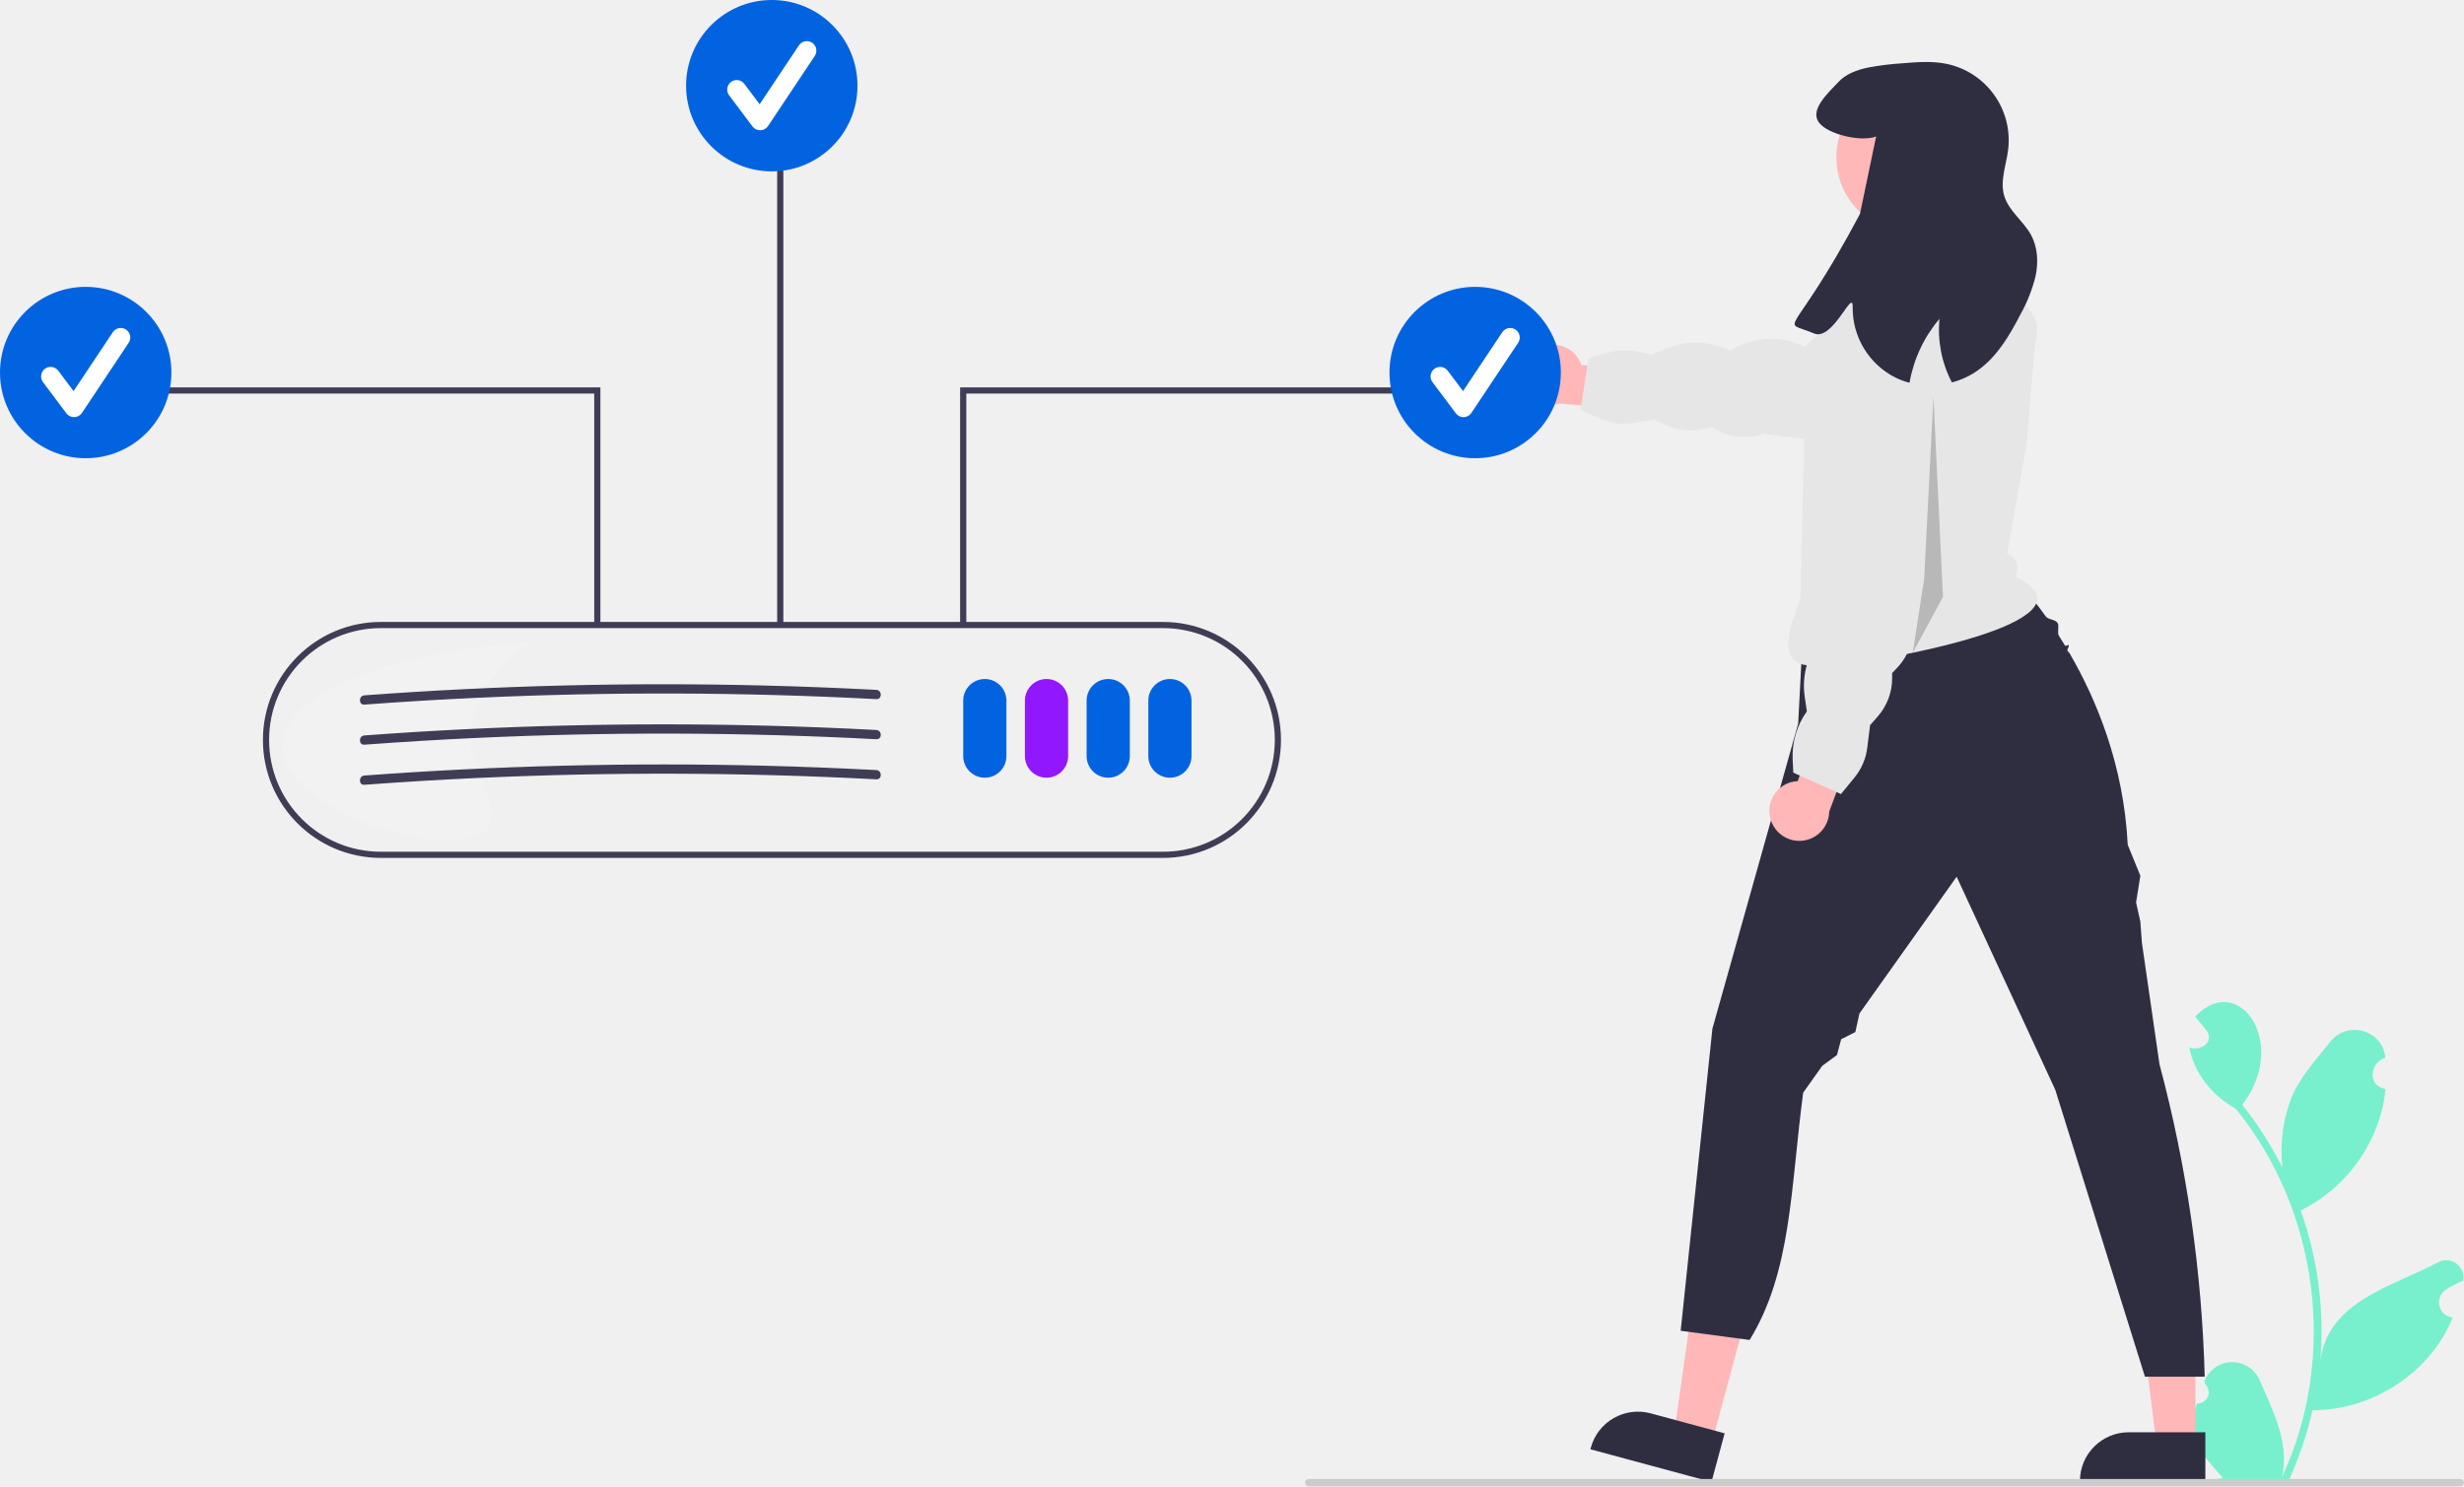
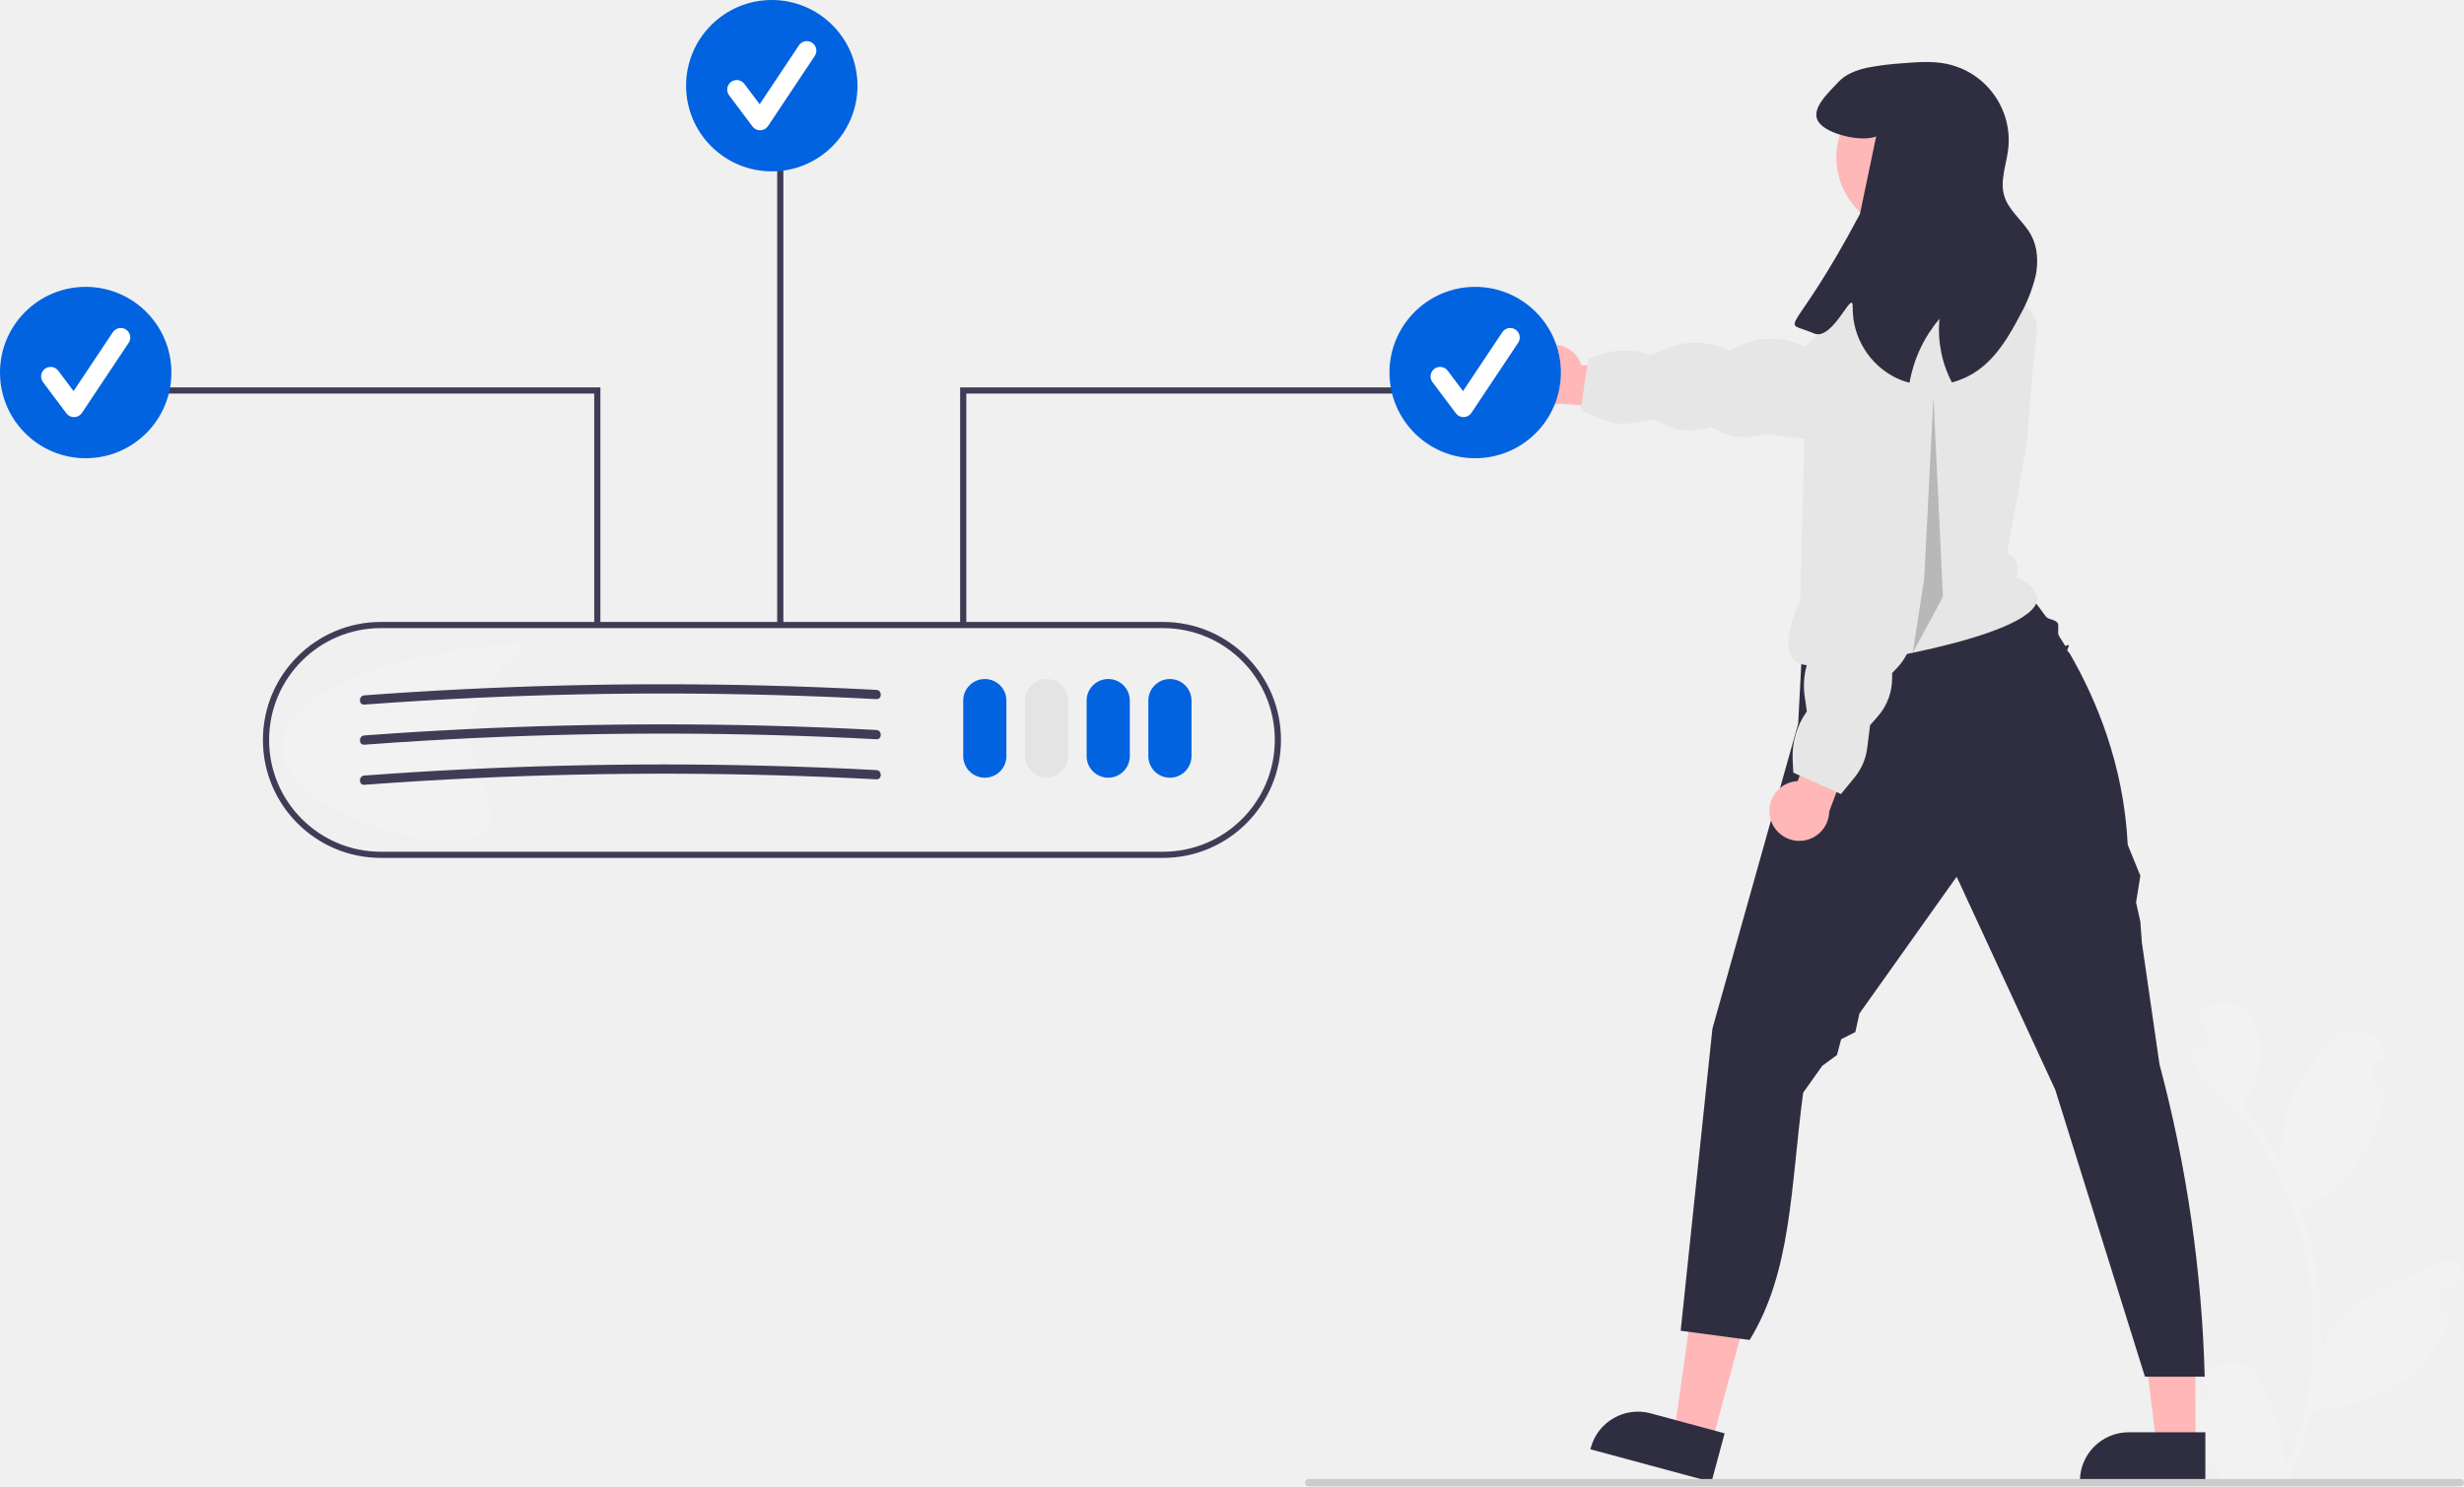
<svg xmlns="http://www.w3.org/2000/svg" data-name="Layer 1" width="798.704" height="481.873" viewBox="0 0 798.704 481.873" version="1.1" id="svg84495">
  <defs id="defs84499" />
-   <path d="m 712.174,455.022 a 3.613,3.613 0 0 0 2.619,-6.263 c -0.091,-0.362 -0.156,-0.622 -0.248,-0.984 a 9.707,9.707 0 0 1 17.997,-0.17 c 4.282,10.023 9.825,20.4 7.068,31.44 18.206,-38.585 12.015,-86.582 -14.891,-119.58 -7.437,-4.097 -13.465,-11.376 -15.034,-19.827 3.681,1.247 8.27,-1.747 5.502,-5.624 -1.2,-1.482 -2.411,-2.952 -3.61,-4.434 13.982,-14.89 30.641,8.512 15.251,28.609 a 115.847,115.847 0 0 1 13.011,20.352 48.709,48.709 0 0 1 2.908,-22.624 c 2.783,-6.715 8.001,-12.37 12.595,-18.175 5.586,-7.073 17.083,-3.81 17.835,5.166 -5.155,1.694 -5.825,9.141 0.072,10.16 -1.545,16.698 -12.453,32.043 -27.478,39.366 a 116.299,116.299 0 0 1 6.355,48.611 c 2.652,-19.25 23.316,-23.921 37.759,-31.572 a 5.626,5.626 0 0 1 8.58,5.699 32.495,32.495 0 0 0 -5.696,3.005 4.911,4.911 0 0 0 2.282,8.965 c -7.28,18.018 -26.102,30.117 -45.434,30.049 a 119.562,119.562 0 0 1 -8.032,23.447 h -28.692 c -0.103,-0.319 -0.195,-0.648 -0.288,-0.967 a 32.599,32.599 0 0 0 7.939,-0.473 c -7.026,-8.319 -12.46,-12.563 -8.371,-24.177 z" fill="#f2f2f2" id="path84427" style="opacity:0.5;fill:#00f0ac;fill-opacity:1" />
+   <path d="m 712.174,455.022 a 3.613,3.613 0 0 0 2.619,-6.263 c -0.091,-0.362 -0.156,-0.622 -0.248,-0.984 a 9.707,9.707 0 0 1 17.997,-0.17 c 4.282,10.023 9.825,20.4 7.068,31.44 18.206,-38.585 12.015,-86.582 -14.891,-119.58 -7.437,-4.097 -13.465,-11.376 -15.034,-19.827 3.681,1.247 8.27,-1.747 5.502,-5.624 -1.2,-1.482 -2.411,-2.952 -3.61,-4.434 13.982,-14.89 30.641,8.512 15.251,28.609 a 115.847,115.847 0 0 1 13.011,20.352 48.709,48.709 0 0 1 2.908,-22.624 c 2.783,-6.715 8.001,-12.37 12.595,-18.175 5.586,-7.073 17.083,-3.81 17.835,5.166 -5.155,1.694 -5.825,9.141 0.072,10.16 -1.545,16.698 -12.453,32.043 -27.478,39.366 a 116.299,116.299 0 0 1 6.355,48.611 c 2.652,-19.25 23.316,-23.921 37.759,-31.572 a 5.626,5.626 0 0 1 8.58,5.699 32.495,32.495 0 0 0 -5.696,3.005 4.911,4.911 0 0 0 2.282,8.965 c -7.28,18.018 -26.102,30.117 -45.434,30.049 a 119.562,119.562 0 0 1 -8.032,23.447 h -28.692 c -0.103,-0.319 -0.195,-0.648 -0.288,-0.967 a 32.599,32.599 0 0 0 7.939,-0.473 c -7.026,-8.319 -12.46,-12.563 -8.371,-24.177 z" fill="#f2f2f2" id="path84427" style="opacity:1;fill:#f2f2f2;fill-opacity:1" />
  <polygon points="154.114,197.9 213.77,198.929 206.57,148.529 149.443,155.77 " fill="#ffb7b7" id="polygon84429" transform="matrix(-1,0,0,1,798.7038,0)" />
  <polygon points="256.016,464.542 249.125,416.022 231.158,420.875 243.842,467.83 " fill="#ffb7b7" id="polygon84431" transform="matrix(-1,0,0,1,798.7038,0)" />
  <path d="m 559.04,464.694 -23.974,-6.476 -10e-4,-2.6e-4 a 15.827,15.827 0 0 0 -19.405,11.152 l -0.134,0.496 39.253,10.603 z" fill="#2f2e41" id="path84433" />
  <polygon points="99.665,468.467 105.664,419.829 87.053,419.83 87.055,468.468 " fill="#ffb7b7" id="polygon84435" transform="matrix(-1,0,0,1,798.7038,0)" />
  <path d="m 714.865,464.351 -24.833,-0.001 h -10e-4 a 15.827,15.827 0 0 0 -15.826,15.826 v 0.514 l 40.66,10e-4 z" fill="#2f2e41" id="path84437" />
  <path d="m 645.535,173.385 8.494,15.289 a 102.113,102.113 0 0 1 9.092,11.164 c 0.786,1.092 3.018,0.896 3.855,2.137 0.6,0.888 -0.206,3.178 0.412,4.141 q 0.994,1.547 2.01,3.22 c 0.248,0.409 2.047,-1.401 0.747,1.245 -0.212,0.43 0.49,0.83 0.735,1.253 8.609,14.841 17.547,36.165 18.822,62.062 l 4.095,10.033 -1.392,8.642 1.392,6.259 0.491,6.753 0.769,5.316 4.94,34.139 a 437.551,437.551 0 0 1 14.66,101.306 h -19.371 l -29.067,-93.022 -31.972,-69.081 -31.515,44.351 -1.318,5.999 -4.604,2.336 -1.356,5.114 -4.788,3.531 -6.175,8.69 c -4.099,31.065 -3.73,57.964 -17.348,80.161 l -22.351,-2.98 10.286,-97.941 27.798,-98.875 2.815,-53.836 z" fill="#2f2e41" id="path84439" />
  <path d="m 650.586,179.625 6.256,-35.191 2.297,-26.79 c 1.301,-15.196 3.437,-10.646 -5.573,-22.952 L 631.216,79.791 h -17.881 l -8.94,14.9 -18.071,16.381 c -11.705,11.769 -2.541,23.036 -1.264,24.488 l -1.526,58.964 c -12.102,28.596 7.363,19.644 14.9,20.861 22.351,-2.98 81.953,-14.9 55.132,-28.311 1.047,-4.044 -0.024,-6.468 -2.98,-7.45 z" fill="#e6e6e6" id="path84441" />
  <path d="m 498.861,112.897 a 9.645,9.645 0 0 1 13.749,5.449 l 21.98,1.617 2.275,13.597 -31.009,-2.719 a 9.697,9.697 0 0 1 -6.996,-17.943 z" fill="#ffb7b7" id="path84443" />
  <path d="m 512.331,132.982 6.362,2.801 a 18.775,18.775 0 0 0 10.336,1.386 l 7.332,-1.094 3.461,1.653 a 18.775,18.775 0 0 0 13.15,1.138 l 1.596,-0.447 2.164,1.136 a 18.775,18.775 0 0 0 15.001,1.073 v 0 l 13.49,1.736 38.704,-24.739 a 12.788,12.788 0 0 0 5.397,-2.514 12.414,12.414 0 0 0 -9.633,-21.933 l -34.434,19.217 -1.579,-0.657 a 24.764,24.764 0 0 0 -22.354,1.694 l -0.491,0.298 -1.541,-0.659 a 24.764,24.764 0 0 0 -19.804,0.146 l -4.302,1.915 v 0 a 24.764,24.764 0 0 0 -16.33,-0.222 l -3.99,1.333 z" fill="#e6e6e6" id="path84445" />
  <path d="m 573.776,265.016 a 9.645,9.645 0 0 1 8.944,-11.778 l 7.467,-20.736 13.708,1.464 -10.956,29.136 a 9.697,9.697 0 0 1 -19.163,1.914 z" fill="#ffb7b7" id="path84447" />
  <path d="m 596.743,257.441 4.408,-5.375 a 18.775,18.775 0 0 0 4.114,-9.583 l 0.918,-7.356 2.522,-2.889 a 18.775,18.775 0 0 0 4.631,-12.36 l -0.001,-1.657 1.677,-1.779 a 18.775,18.775 0 0 0 5.067,-14.16 v 0 l 5.299,-12.527 3.681,-61.805 0.723,-12.731 a 12.788,12.788 0 0 0 -0.97,-5.874 12.414,12.414 0 0 0 -23.716,3.381 l -8.574,68.938 -1.057,1.345 a 24.764,24.764 0 0 0 -4.378,21.987 l 0.155,0.553 -1.049,1.307 a 24.764,24.764 0 0 0 -5.184,19.114 l 0.688,4.659 v 0 a 24.764,24.764 0 0 0 -4.604,15.669 l 0.211,4.202 z" fill="#e6e6e6" id="path84449" />
  <circle cx="-619.565" cy="51.034" r="24.306" fill="#ffb8b8" id="circle84451" transform="scale(-1,1)" />
  <path d="m 602.905,69.361 5.245,-25.122 c -4.604,1.877 -15.839,-0.581 -18.655,-4.679 -2.816,-4.098 3.084,-9.417 6.482,-13.038 2.444,-2.593 5.975,-3.859 9.447,-4.604 a 91.009,91.009 0 0 1 11.205,-1.401 c 4.753,-0.387 9.566,-0.775 14.245,0.164 a 25.302,25.302 0 0 1 20.071,27.789 c -0.611,5.051 -2.727,10.177 -1.267,15.049 1.49,4.947 6.258,8.166 8.717,12.71 2.146,3.993 2.369,8.821 1.445,13.261 a 50.02,50.02 0 0 1 -5.007,12.621 c -3.487,6.72 -7.465,13.47 -13.604,17.881 a 25.822,25.822 0 0 1 -8.523,3.993 36.811,36.811 0 0 1 -4.023,-20.622 43.503,43.503 0 0 0 -9.715,20.727 23.116,23.116 0 0 1 -4.485,-1.639 25.188,25.188 0 0 1 -13.932,-22.753 c 0.209,-6.735 -6.358,11.043 -12.546,8.404 -11.504,-4.906 -7.531,3.511 14.9,-38.741 z" fill="#2f2e41" id="path84453" />
  <path d="m 93.804,234.387 c 8.602,-13.342 40.581,-24.086 76.804,-25.803 l 2.118,-0.944 c -14.627,10.556 -21.593,22.595 -19.951,34.481 0.945,6.841 4.667,13.584 6.437,20.402 0.973,3.747 -0.25,8.501 -9.631,9.817 -6.343,0.89 -13.341,-0.349 -18.924,-1.789 -30.11,-7.764 -45.454,-22.822 -36.852,-36.164 z" fill="#f2f2f2" id="path84455" />
  <path d="m 798.704,480.683 a 1.186,1.186 0 0 1 -1.19,1.19 h -373.29 a 1.19,1.19 0 0 1 0,-2.38 h 373.29 a 1.187,1.187 0 0 1 1.19,1.19 z" fill="#cccccc" id="path84457" />
  <path d="m 123.477,278.14 h 253.5 a 38.25,38.25 0 0 0 0,-76.5 h -253.5 a 38.25,38.25 0 1 0 0,76.5 z m 253.5,-74.5 a 36.25,36.25 0 0 1 0,72.5 h -253.5 a 36.25,36.25 0 1 1 0,-72.5 z" fill="#3f3d56" id="path84459" />
  <path d="m 379.227,252.14 a 7.008,7.008 0 0 0 7,-7 v -18 a 7,7 0 0 0 -14,0 v 18 a 7.008,7.008 0 0 0 7,7 z" fill="#9117ff" id="path84461" style="fill:#0263e0;fill-opacity:1" />
  <path d="m 359.227,252.14 a 7.008,7.008 0 0 0 7,-7 v -18 a 7,7 0 0 0 -14,0 v 18 a 7.008,7.008 0 0 0 7,7 z" fill="#9117ff" id="path84463" style="fill:#0263e0;fill-opacity:1" />
-   <path d="m 339.227,252.14 a 7.008,7.008 0 0 0 7,-7 v -18 a 7,7 0 0 0 -14,0 v 18 a 7.008,7.008 0 0 0 7,7 z" fill="#ff6584" id="path84465" style="fill:#9117ff;fill-opacity:1" />
+   <path d="m 339.227,252.14 a 7.008,7.008 0 0 0 7,-7 v -18 a 7,7 0 0 0 -14,0 v 18 a 7.008,7.008 0 0 0 7,7 z" fill="#ff6584" id="path84465" style="fill:#e4e4e4;fill-opacity:1" />
  <path d="m 319.227,252.14 a 7.008,7.008 0 0 0 7,-7 v -18 a 7,7 0 0 0 -14,0 v 18 a 7.008,7.008 0 0 0 7,7 z" fill="#9117ff" id="path84467" style="fill:#0263e0;fill-opacity:1" />
-   <polygon points="487.477,125.597 487.477,202.64 485.477,202.64 485.477,127.597 342.82,127.597 342.82,125.597 " fill="#3f3d56" id="polygon84469" transform="matrix(-1,0,0,1,798.7038,0)" />
+   <polygon points="342.82,127.597 342.82,125.597 487.477,125.597 487.477,202.64 485.477,202.64 485.477,127.597 " fill="#3f3d56" id="polygon84469" transform="matrix(-1,0,0,1,798.7038,0)" />
  <circle cx="-478.174" cy="120.78" r="27.78" fill="#9117ff" id="circle84471" style="fill:#0263e0;fill-opacity:1" transform="scale(-1,1)" />
  <path d="m 474.388,135.238 a 3.089,3.089 0 0 1 -2.472,-1.236 l -7.579,-10.105 a 3.09,3.09 0 1 1 4.944,-3.708 l 4.958,6.611 12.735,-19.102 a 3.09,3.09 0 0 1 5.142,3.428 l -15.158,22.736 a 3.091,3.091 0 0 1 -2.485,1.375 c -0.029,5.1e-4 -0.057,0.001 -0.086,0.001 z" fill="#ffffff" id="path84473" />
-   <polygon points="606.084,127.597 606.084,202.64 604.084,202.64 604.084,125.597 748.741,125.597 748.741,127.597 " fill="#3f3d56" id="polygon84475" transform="matrix(-1,0,0,1,798.7038,0)" />
+   <polygon points="748.741,125.597 748.741,127.597 606.084,127.597 606.084,202.64 604.084,202.64 604.084,125.597 " fill="#3f3d56" id="polygon84475" transform="matrix(-1,0,0,1,798.7038,0)" />
  <circle cx="-27.78" cy="120.78" r="27.78" fill="#9117ff" id="circle84477" style="fill:#0263e0;fill-opacity:1" transform="scale(-1,1)" />
  <path d="m 23.994,135.238 a 3.089,3.089 0 0 1 -2.472,-1.236 l -7.579,-10.105 a 3.09,3.09 0 1 1 4.944,-3.708 l 4.958,6.611 12.735,-19.102 a 3.09,3.09 0 0 1 5.142,3.428 l -15.158,22.736 a 3.091,3.091 0 0 1 -2.485,1.375 c -0.029,5.1e-4 -0.057,0.001 -0.086,0.001 z" fill="#ffffff" id="path84479" />
  <rect x="-253.923" y="42.893" width="2" height="159.747" fill="#3f3d56" id="rect84481" transform="scale(-1,1)" />
  <circle cx="-250.174" cy="27.78" r="27.78" fill="#9117ff" id="circle84483" style="fill:#0263e0;fill-opacity:1" transform="scale(-1,1)" />
  <path d="m 246.388,42.238 a 3.089,3.089 0 0 1 -2.472,-1.236 l -7.579,-10.105 a 3.09,3.09 0 1 1 4.944,-3.708 l 4.958,6.611 12.735,-19.102 a 3.09,3.09 0 0 1 5.142,3.428 l -15.158,22.736 a 3.091,3.091 0 0 1 -2.485,1.375 c -0.029,5.1e-4 -0.057,0.001 -0.086,0.001 z" fill="#ffffff" id="path84485" />
  <path d="m 284.059,226.664 q -32.4,-1.708 -64.856,-1.818 -32.32,-0.104 -64.618,1.39 -18.254,0.844 -36.479,2.199 c -1.926,0.143 -1.917,-2.858 0,-3 q 32.356,-2.399 64.803,-3.201 32.31,-0.793 64.633,0.011 18.268,0.455 36.518,1.42 c 1.921,0.101 1.933,3.102 0,3 z" fill="#3f3d56" id="path84487" />
  <path d="m 284.059,239.664 q -32.4,-1.708 -64.856,-1.818 -32.32,-0.104 -64.618,1.39 -18.254,0.844 -36.479,2.199 c -1.926,0.143 -1.917,-2.858 0,-3 q 32.356,-2.399 64.803,-3.201 32.31,-0.793 64.633,0.011 18.268,0.455 36.518,1.42 c 1.921,0.101 1.933,3.102 0,3 z" fill="#3f3d56" id="path84489" />
  <path d="m 284.059,252.664 q -32.4,-1.708 -64.856,-1.818 -32.32,-0.104 -64.618,1.39 -18.254,0.844 -36.479,2.199 c -1.926,0.143 -1.917,-2.858 0,-3 q 32.356,-2.399 64.803,-3.201 32.31,-0.793 64.633,0.011 18.268,0.455 36.518,1.42 c 1.921,0.101 1.933,3.102 0,3 z" fill="#3f3d56" id="path84491" />
  <polygon points="168.898,193.49 178.686,211.64 174.977,187.64 171.977,128.64 " opacity="0.2" id="polygon84493" transform="matrix(-1,0,0,1,798.7038,0)" />
</svg>
